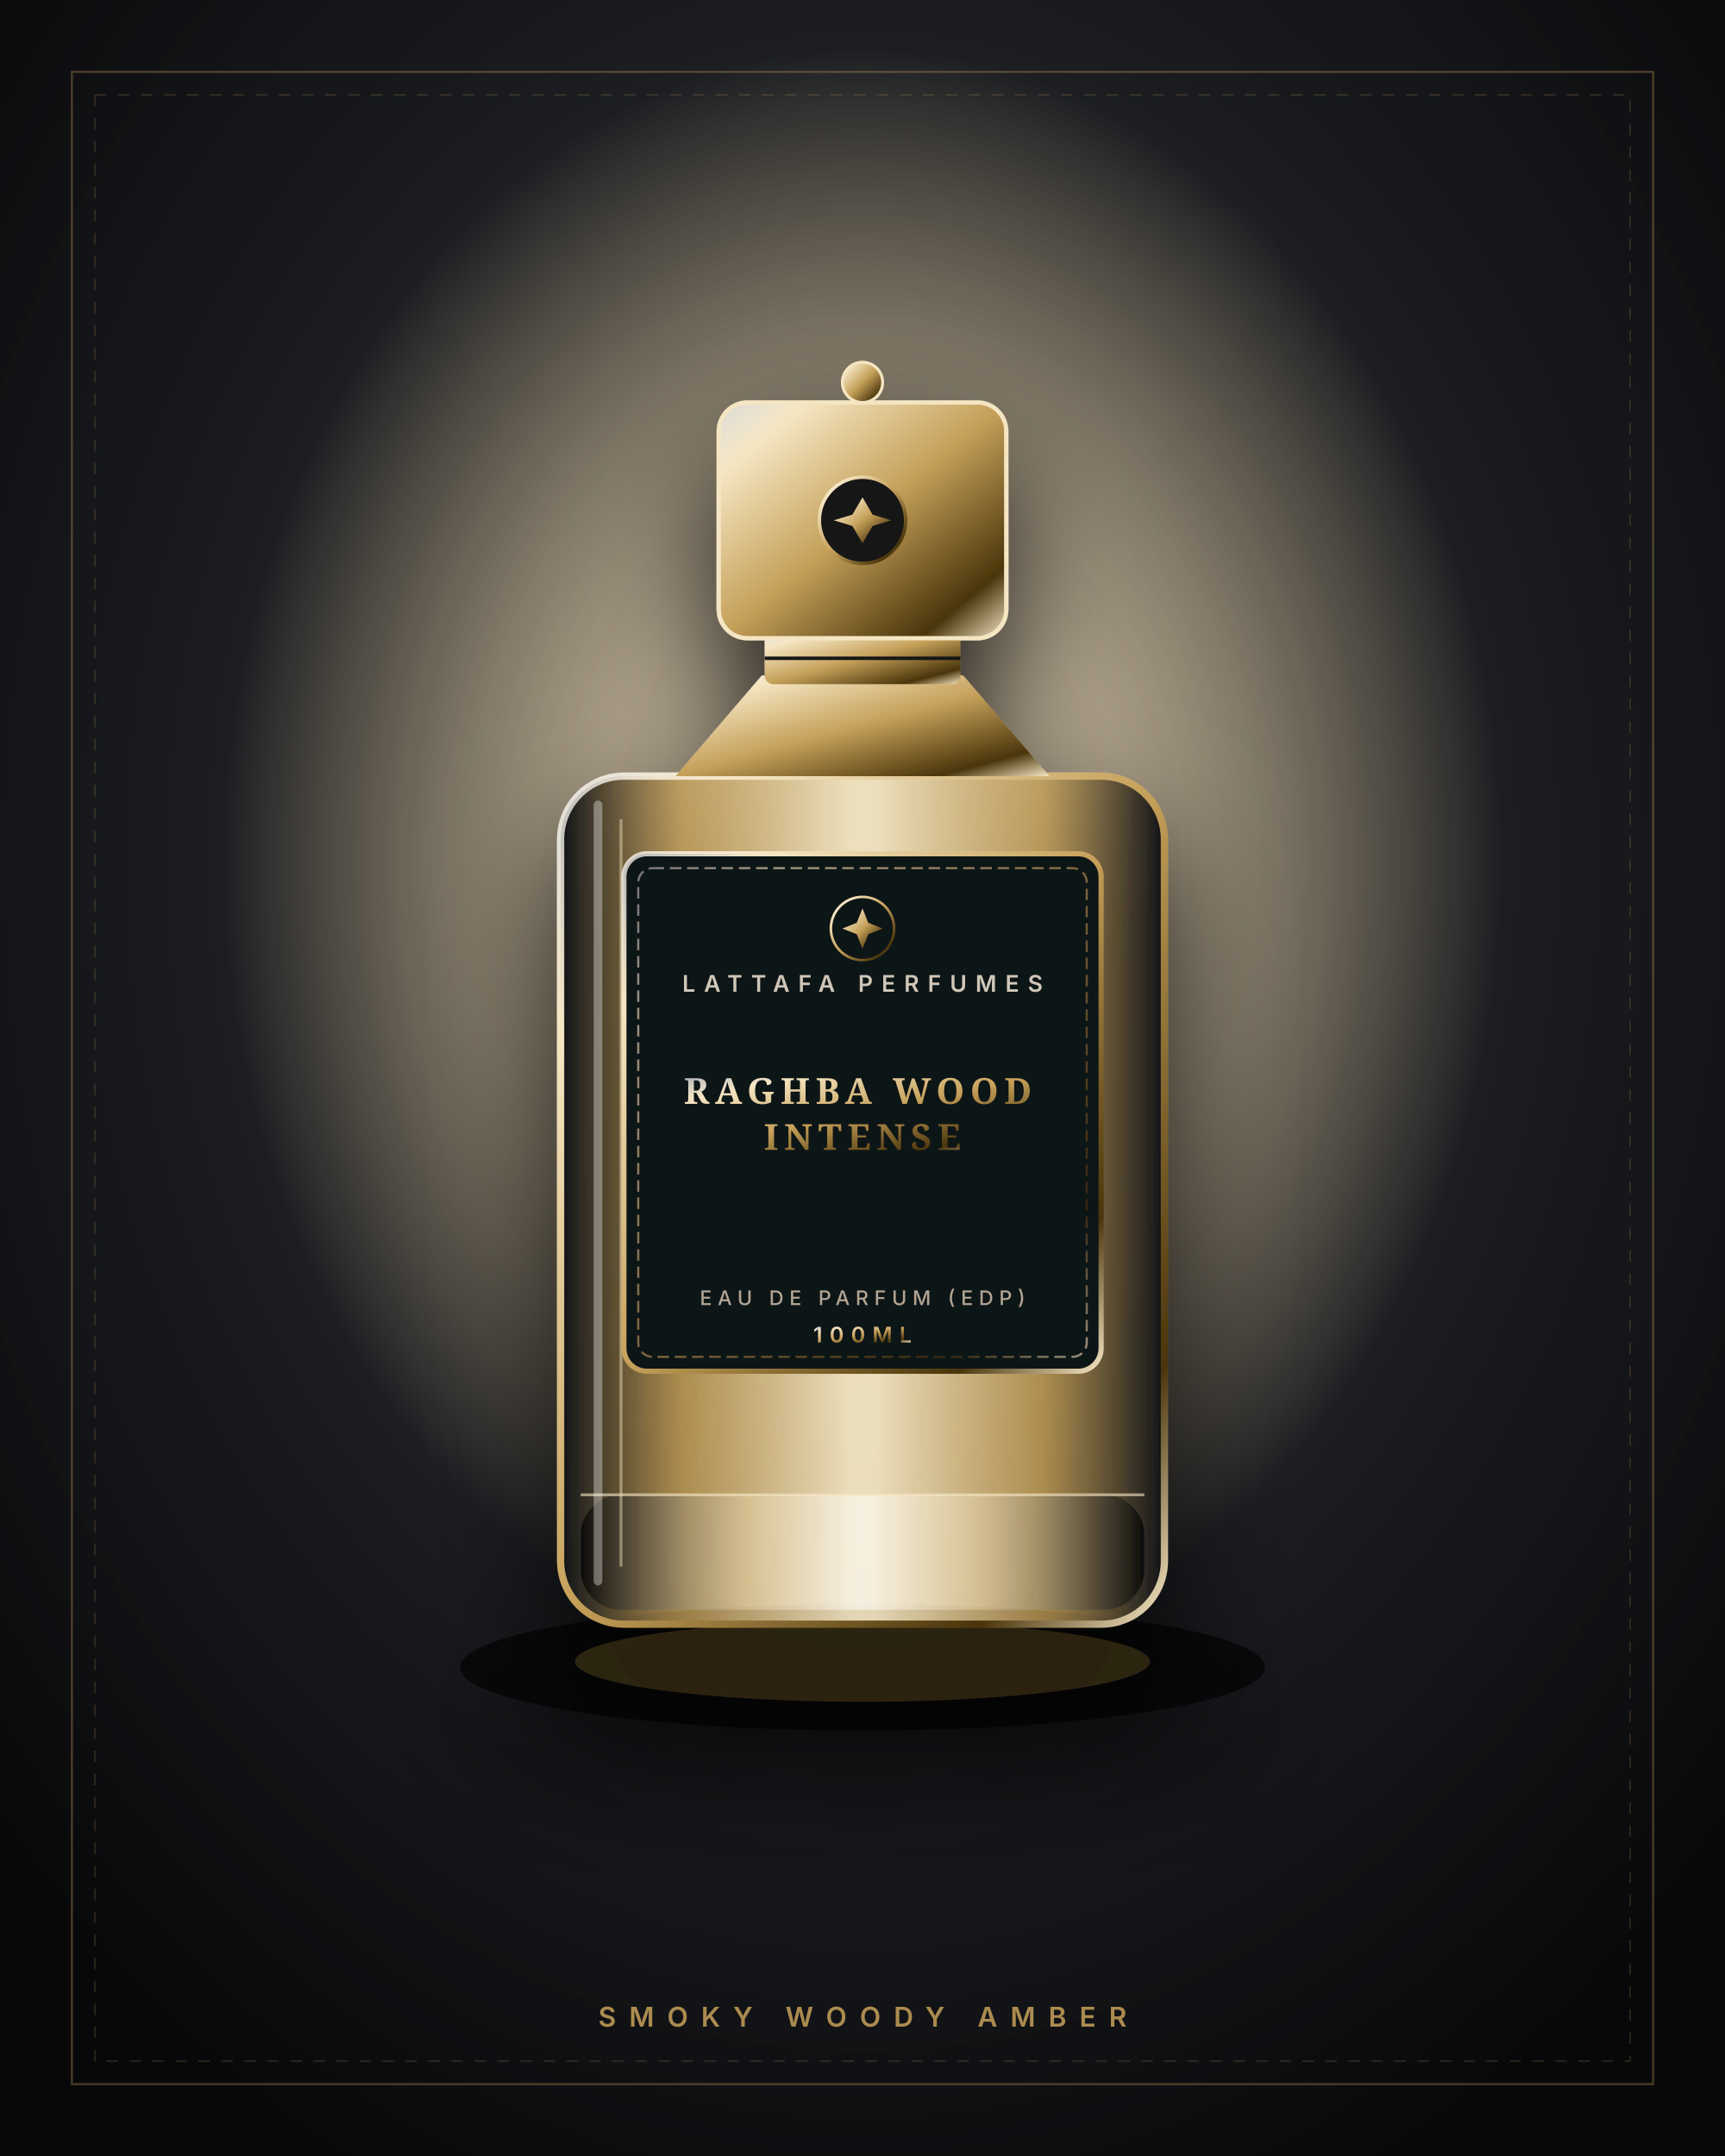
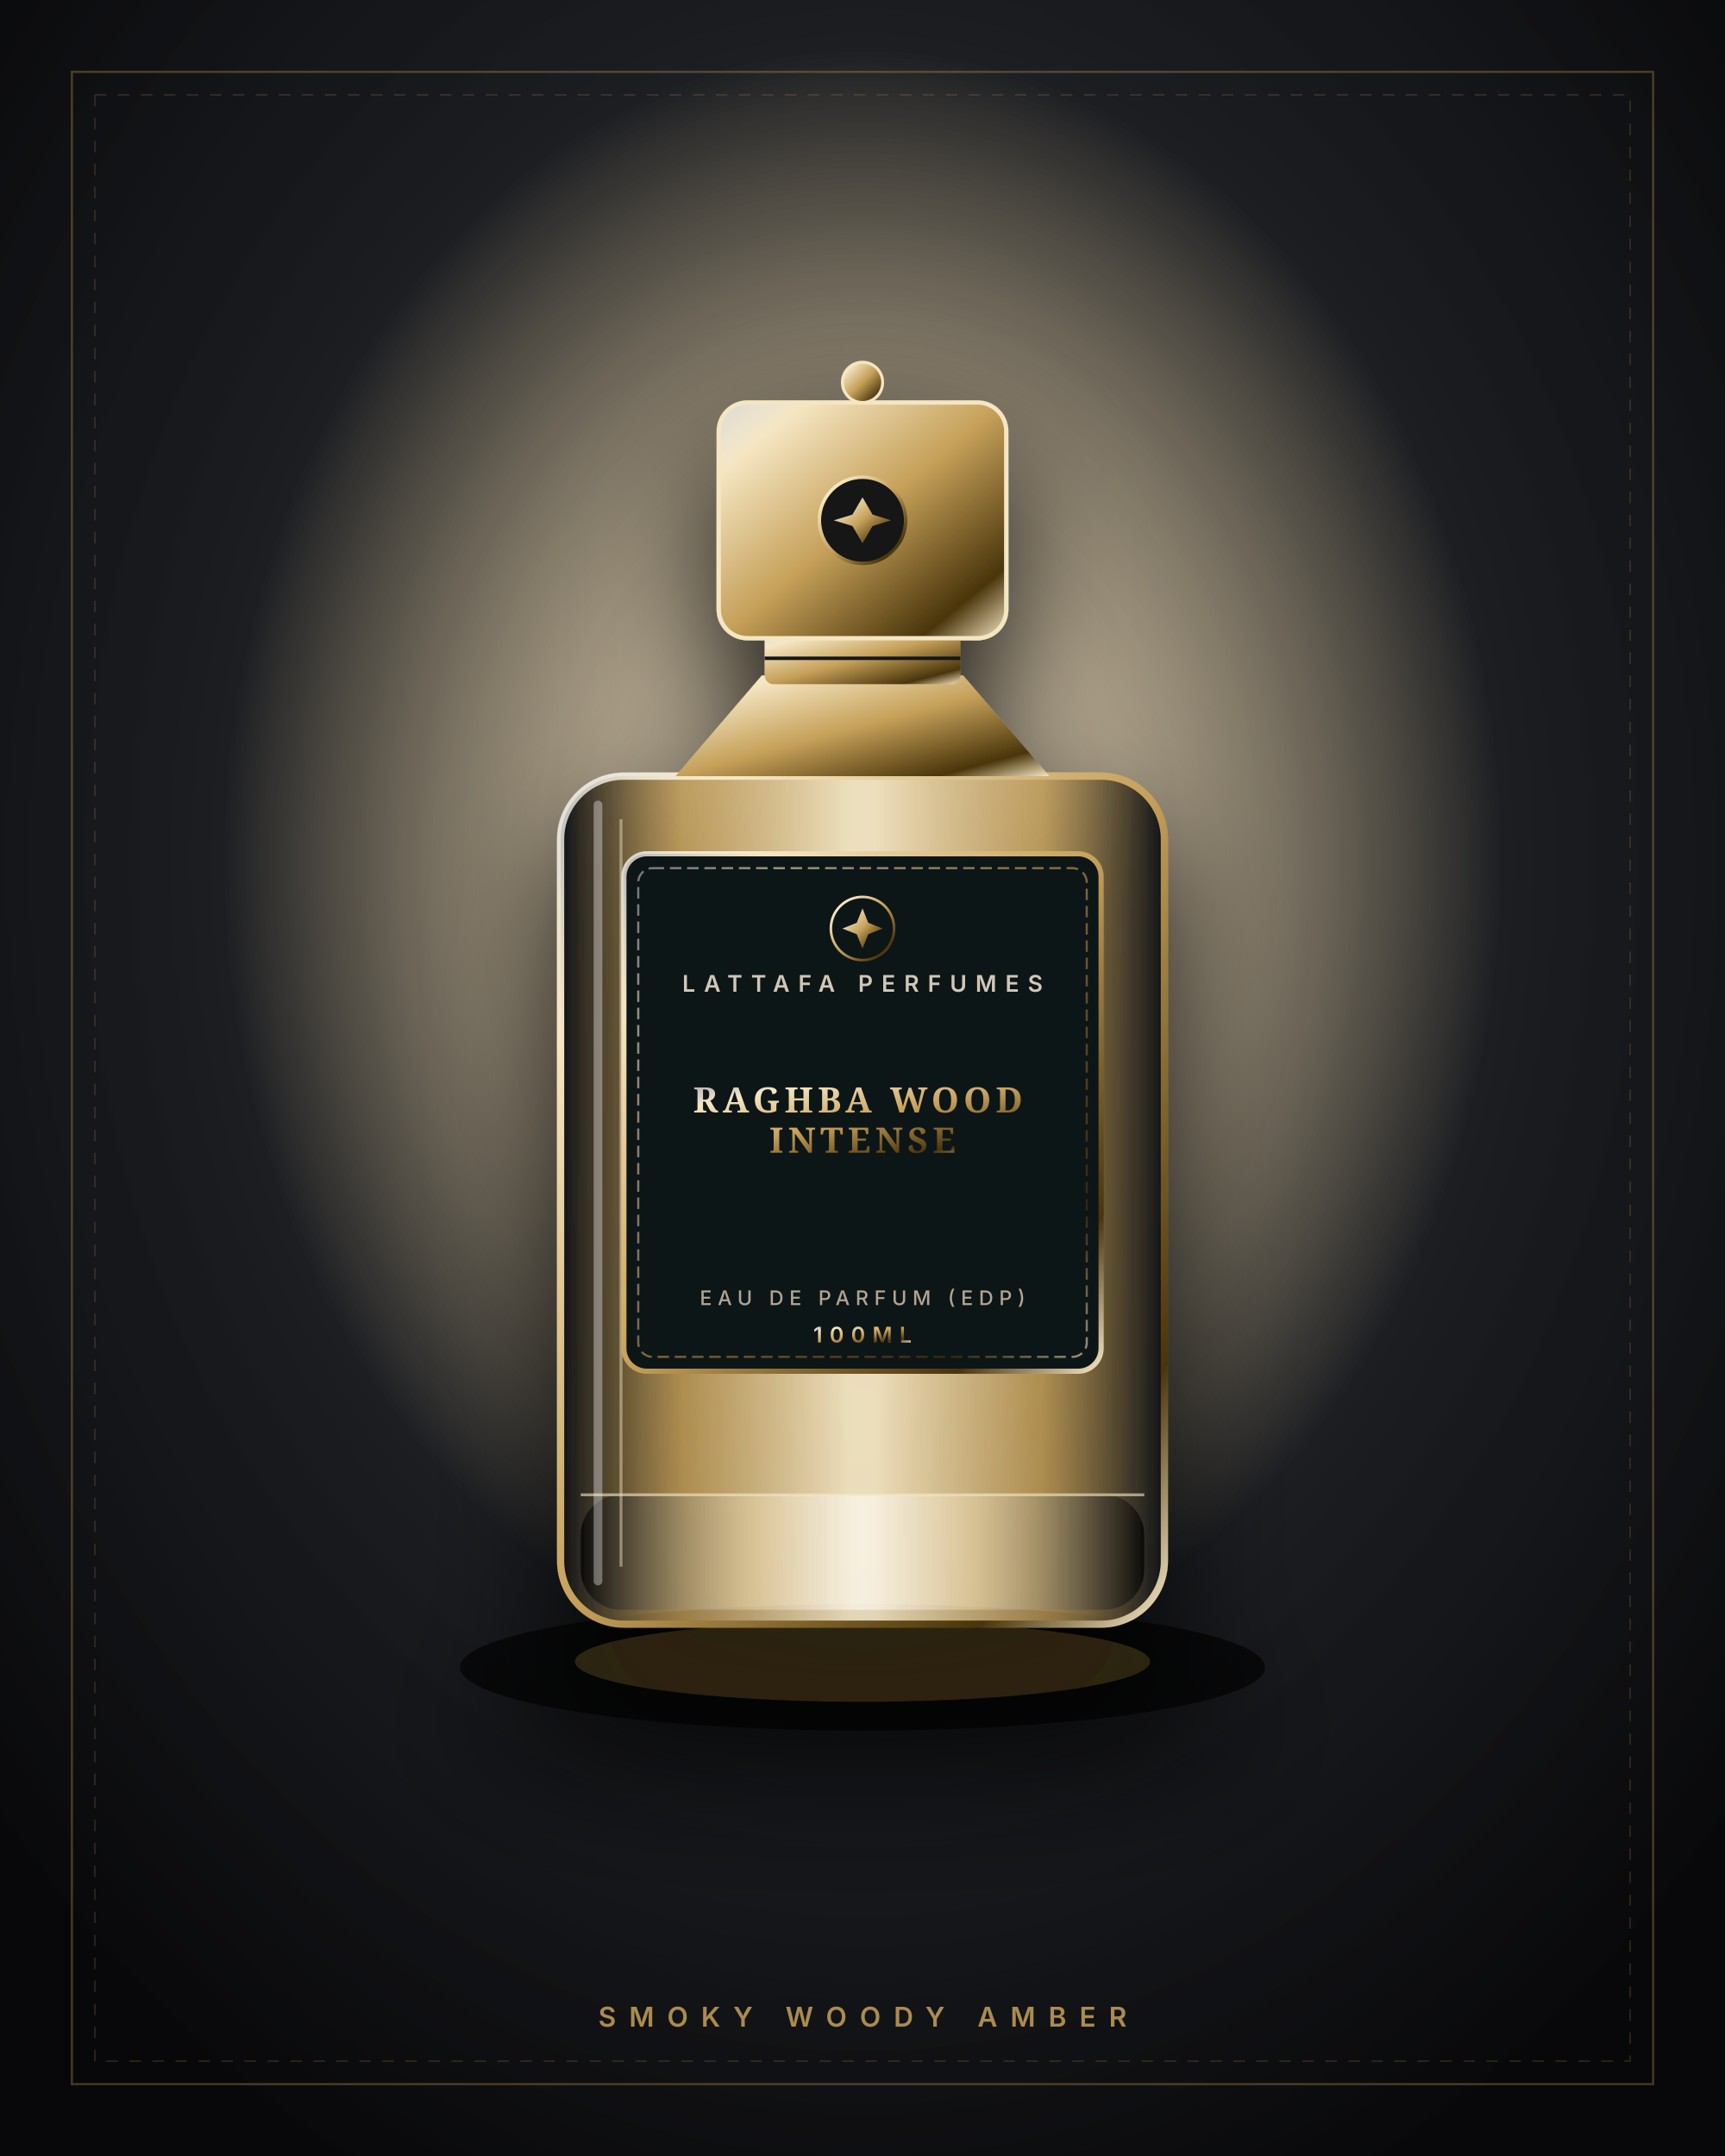
<svg xmlns="http://www.w3.org/2000/svg" viewBox="0 0 600 750" width="600" height="750">
  <defs>
    <radialGradient id="ambG" cx="50%" cy="40%" r="68%">
      <stop offset="0%" stop-color="#c5a059" stop-opacity="0.32" />
      <stop offset="55%" stop-color="#111317" stop-opacity="0.95" />
      <stop offset="100%" stop-color="#08080a" />
    </radialGradient>
    <linearGradient id="metalG" x1="0%" y1="0%" x2="100%" y2="100%">
      <stop offset="0%" stop-color="#ffffff" stop-opacity="0.7" />
      <stop offset="15%" stop-color="#f5e6c3" />
      <stop offset="50%" stop-color="#c5a059" />
      <stop offset="85%" stop-color="#4a350b" />
      <stop offset="100%" stop-color="#f5e6c3" />
    </linearGradient>
    <linearGradient id="bodyG" x1="0%" y1="0%" x2="100%" y2="0%">
      <stop offset="0%" stop-color="#111317" />
      <stop offset="20%" stop-color="#c5a059" stop-opacity="0.75" />
      <stop offset="48%" stop-color="#f5e6c3" stop-opacity="0.92" />
      <stop offset="52%" stop-color="#f5e6c3" stop-opacity="0.92" />
      <stop offset="80%" stop-color="#c5a059" stop-opacity="0.75" />
      <stop offset="100%" stop-color="#111317" />
    </linearGradient>
    <linearGradient id="baseG" x1="0%" y1="0%" x2="100%" y2="0%">
      <stop offset="0%" stop-color="#000000" stop-opacity="0.8" />
      <stop offset="30%" stop-color="#f5e6c3" stop-opacity="0.4" />
      <stop offset="50%" stop-color="#ffffff" stop-opacity="0.6" />
      <stop offset="70%" stop-color="#f5e6c3" stop-opacity="0.4" />
      <stop offset="100%" stop-color="#000000" stop-opacity="0.8" />
    </linearGradient>
    <filter id="flaconShadow" x="-30%" y="-20%" width="160%" height="150%">
      <feDropShadow dx="0" dy="20" stdDeviation="22" flood-color="#000000" flood-opacity="0.85" />
    </filter>
  </defs>
  <rect width="600" height="750" fill="url(#ambG)" />
  <rect x="25" y="25" width="550" height="700" fill="none" stroke="#c5a059" stroke-width="0.75" opacity="0.32" />
  <rect x="33" y="33" width="534" height="684" fill="none" stroke="#c5a059" stroke-width="0.5" stroke-dasharray="4,4" opacity="0.2" />
  <g transform="translate(300, 365)" filter="url(#flaconShadow)">
    <ellipse cx="0" cy="215" rx="140" ry="22" fill="#000000" opacity="0.65" />
    <ellipse cx="0" cy="213" rx="100" ry="14" fill="#c5a059" opacity="0.2" />
    <rect x="-105" y="-95" width="210" height="295" rx="22" fill="url(#bodyG)" stroke="url(#metalG)" stroke-width="2.5" />
    <rect x="-98" y="155" width="196" height="40" rx="14" fill="url(#baseG)" opacity="0.9" />
    <line x1="-98" y1="155" x2="98" y2="155" stroke="#f5e6c3" stroke-width="1" opacity="0.6" />
    <line x1="-92" y1="-85" x2="-92" y2="185" stroke="#ffffff" stroke-width="3" stroke-linecap="round" opacity="0.35" />
    <line x1="-84" y1="-80" x2="-84" y2="180" stroke="#f5e6c3" stroke-width="1" opacity="0.45" />
    <rect x="-83.0" y="-68.0" width="166" height="180" rx="8" fill="#111216" stroke="url(#metalG)" stroke-width="1.8" />
    <rect x="-78.0" y="-63.0" width="156" height="170" rx="5" fill="none" stroke="url(#metalG)" stroke-width="0.75" stroke-dasharray="4,2" opacity="0.6" />
    <g transform="translate(0, -42.0)">
      <circle cx="0" cy="0" r="11" fill="none" stroke="url(#metalG)" stroke-width="0.9" />
      <polygon points="0,-7 2,-2 7,0 2,2 0,7 -2,2 -7,0 -2,-2" fill="url(#metalG)" />
    </g>
    <text x="0" y="-20.0" font-family="'Inter', -apple-system, sans-serif" font-size="8" font-weight="600" letter-spacing="3" fill="#cfc7b8" text-anchor="middle">LATTAFA PERFUMES</text>
    <line x1="-63.0" y1="-12.0" x2="63.0" y2="-12.0" stroke="url(#metalG)" stroke-width="0.6" opacity="0.5" />
-     <text x="0" y="19" font-family="'Cinzel', 'Playfair Display', 'Georgia', serif" font-size="12.5" font-weight="700" letter-spacing="2" fill="url(#metalG)" text-anchor="middle">
+     <text x="0" y="22.0" font-family="'Cinzel', 'Playfair Display', 'Georgia', serif" font-size="12.2" font-weight="700" letter-spacing="1.6" fill="url(#metalG)" text-anchor="middle">
      <tspan x="0" dy="0">RAGHBA WOOD</tspan>
-       <tspan x="0" dy="16">INTENSE</tspan>
+       <tspan x="0" dy="14">INTENSE</tspan>
    </text>
    <line x1="-59.0" y1="74.0" x2="59.0" y2="74.0" stroke="url(#metalG)" stroke-width="0.6" opacity="0.5" />
    <text x="0" y="89.0" font-family="'Inter', -apple-system, sans-serif" font-size="7" font-weight="500" letter-spacing="2" fill="#b0a594" text-anchor="middle">EAU DE PARFUM (EDP)</text>
    <text x="0" y="102.0" font-family="'Inter', -apple-system, sans-serif" font-size="7.5" font-weight="600" letter-spacing="2.5" fill="url(#metalG)" text-anchor="middle">100ML</text>
    <path d="M-65,-95 L-35,-130 L35,-130 L65,-95 Z" fill="url(#metalG)" />
    <rect x="-34" y="-145" width="68" height="18" rx="3" fill="url(#metalG)" />
    <line x1="-34" y1="-136" x2="34" y2="-136" stroke="#121316" stroke-width="1.2" />
    <rect x="-50" y="-225" width="100" height="82" rx="10" fill="url(#metalG)" stroke="#f5e6c3" stroke-width="1.5" />
    <circle cx="0" cy="-184" r="15" fill="#121316" stroke="url(#metalG)" stroke-width="1.2" />
    <polygon points="0,-192 3.5,-186 10,-184 3.5,-182 0,-176 -3.5,-182 -10,-184 -3.5,-186" fill="url(#metalG)" />
    <circle cx="0" cy="-232" r="7" fill="url(#metalG)" stroke="#f5e6c3" stroke-width="1" />
  </g>
  <text x="300" y="705" font-family="'Inter', -apple-system, sans-serif" font-size="9.5" font-weight="600" letter-spacing="4.5" fill="#c5a059" opacity="0.85" text-anchor="middle">SMOKY WOODY AMBER</text>
</svg>
